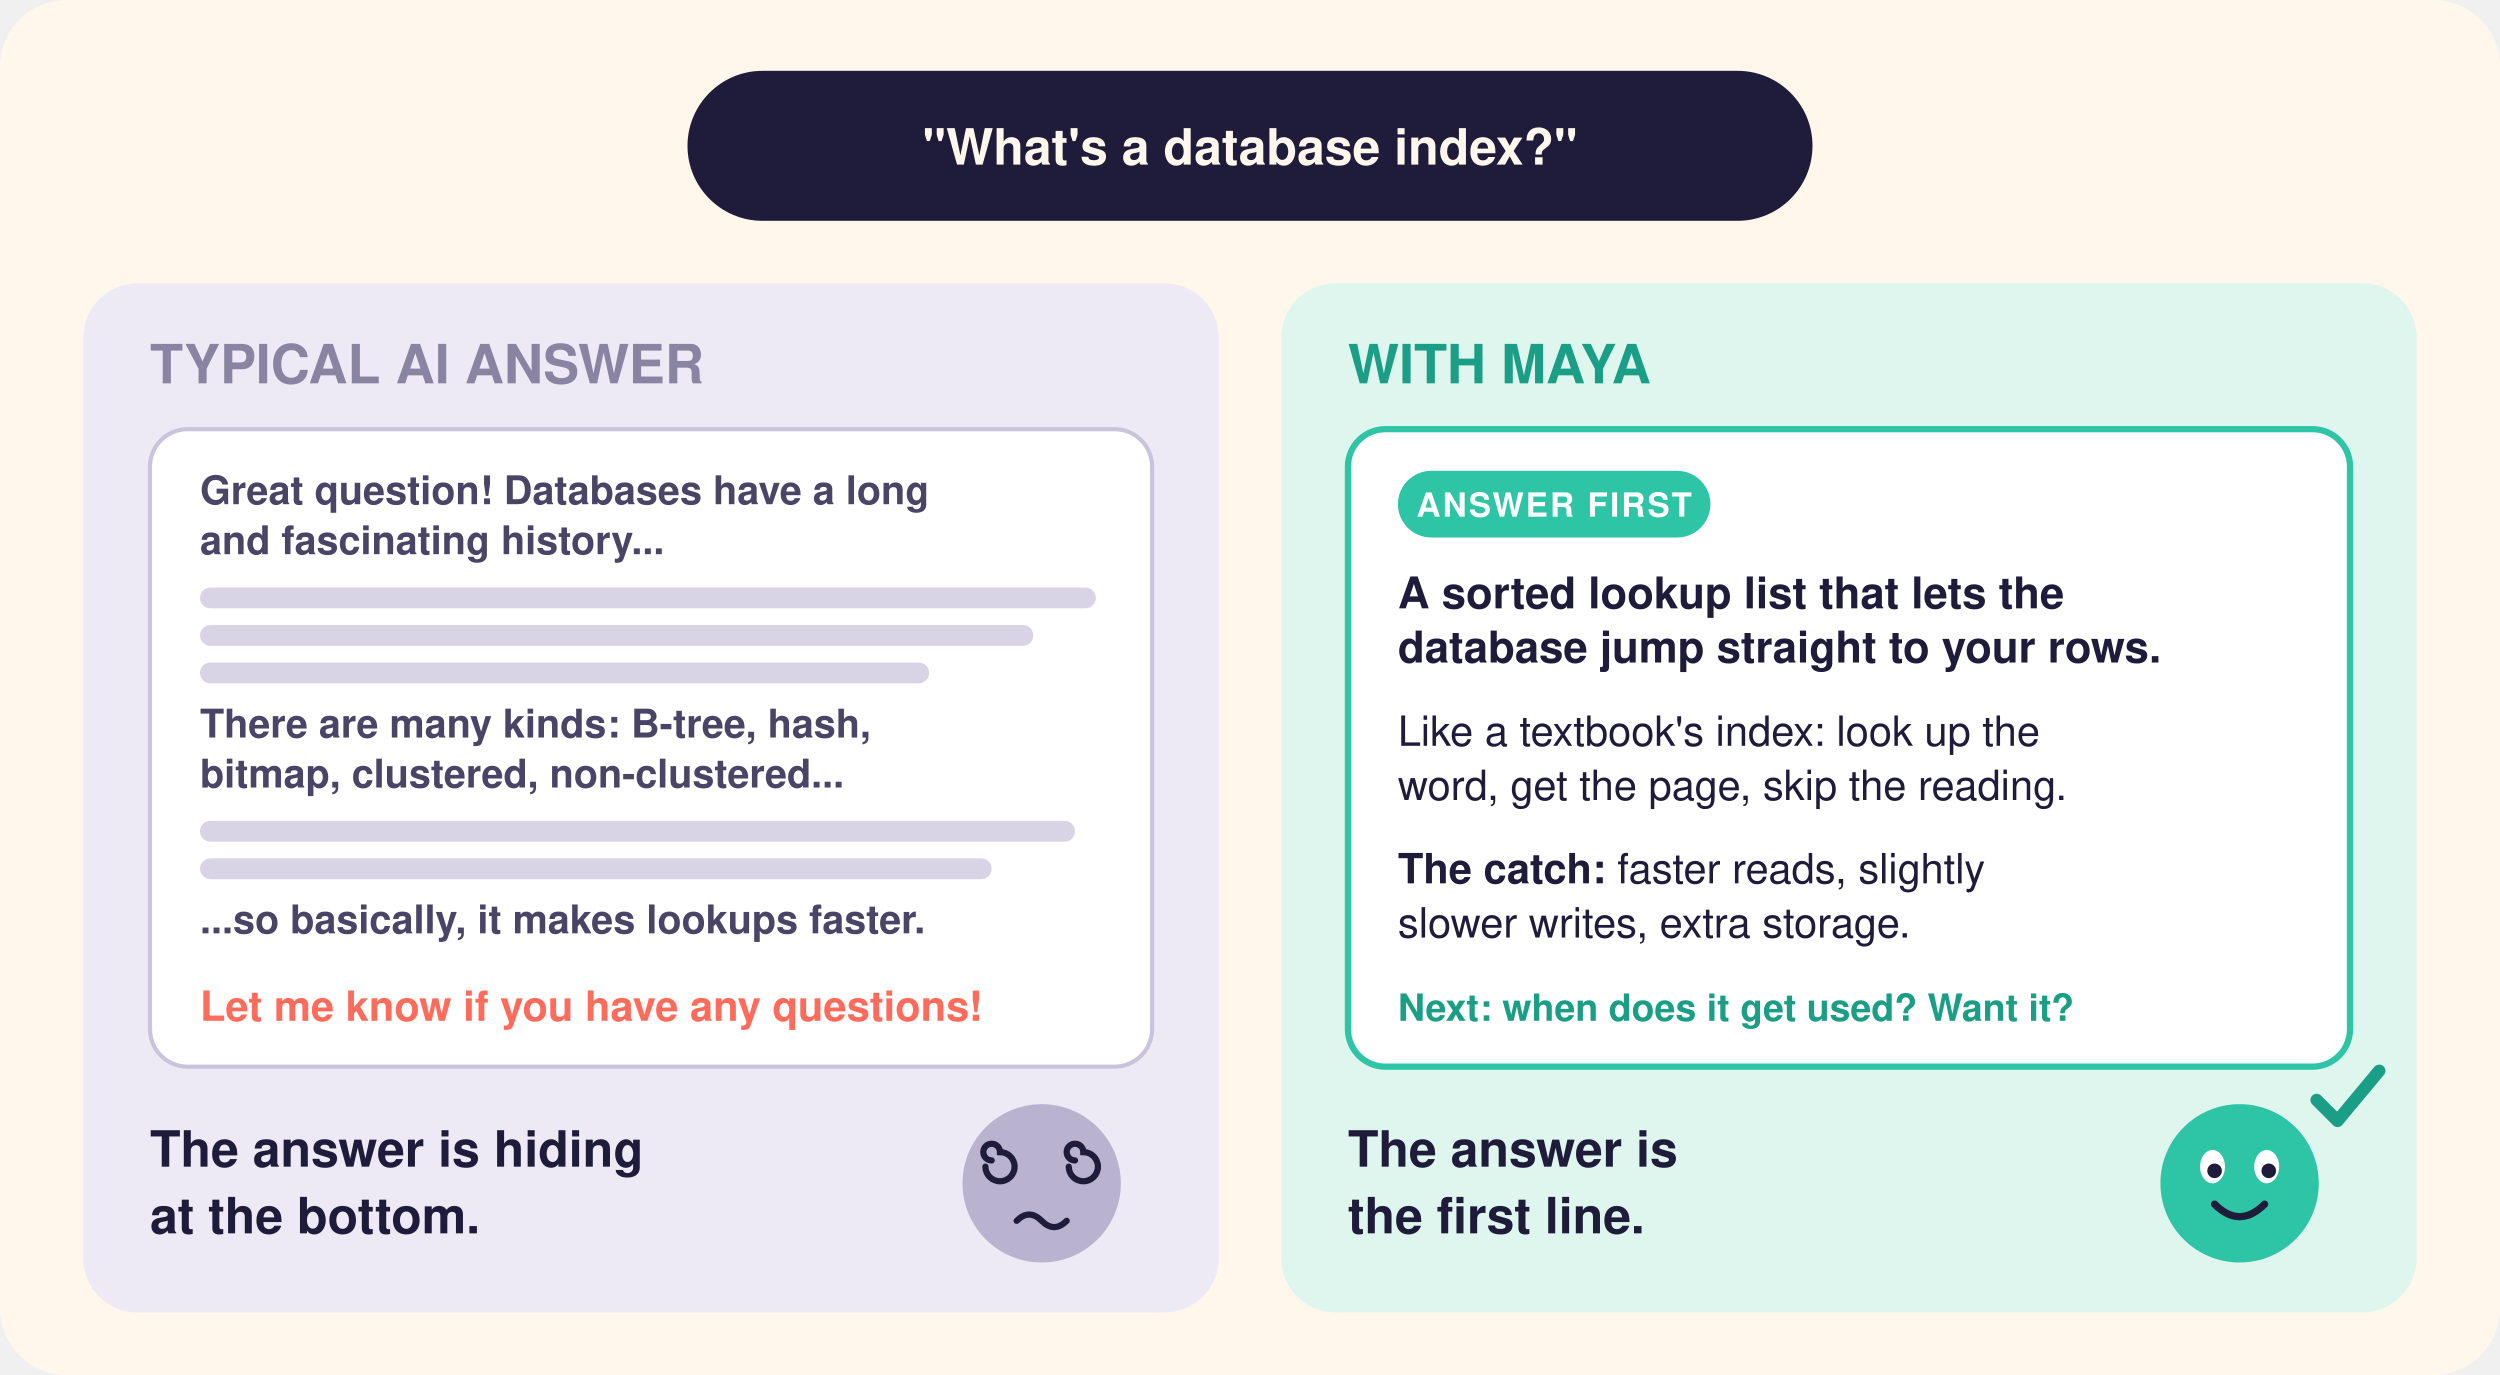
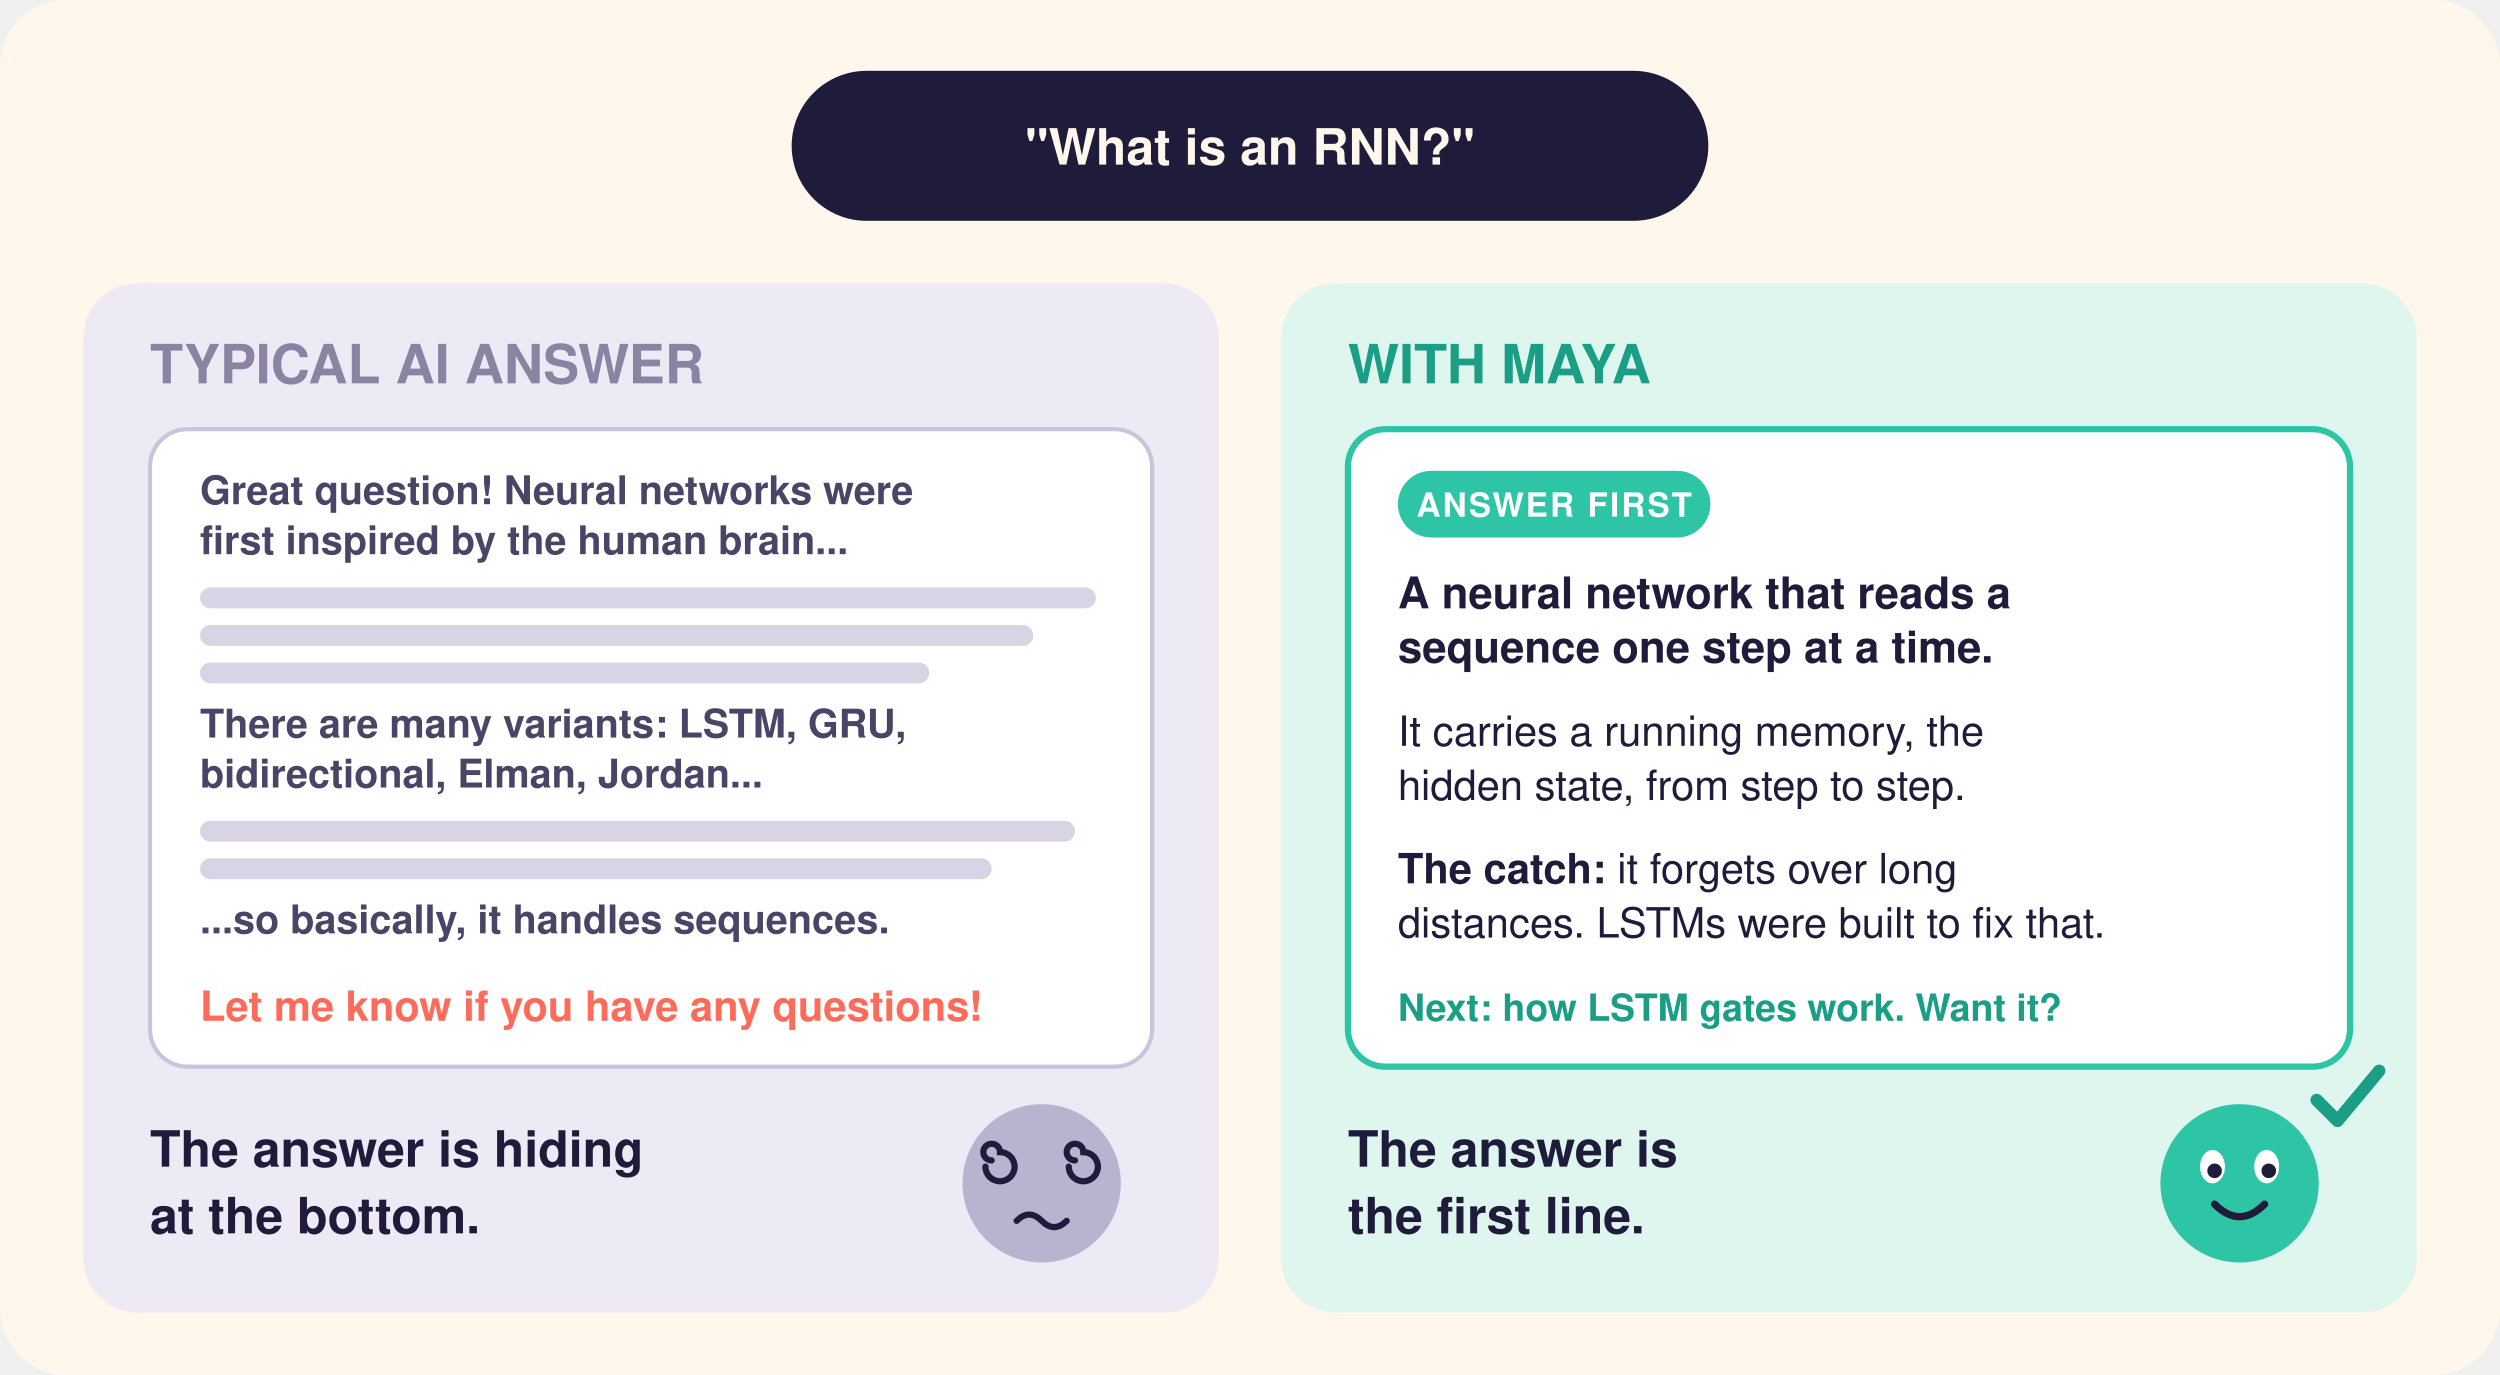
<svg xmlns="http://www.w3.org/2000/svg" width="1200" height="660" viewBox="0 0 1200 660" role="img" aria-labelledby="t">
  <style>text{font-family:'Segoe UI','Helvetica Neue',Helvetica,Arial,sans-serif}</style>
  <rect width="1200" height="660" rx="32" fill="#FFF7EC" />
-   <rect x="330" y="34" width="540" height="72" rx="36" fill="#1F1B3A" />
-   <text x="600" y="79" font-size="24" font-weight="700" fill="#FFF7EC" text-anchor="middle">"What's a database index?"</text>
+   <rect x="380" y="34" width="440" height="72" rx="36" fill="#1F1B3A" />
+   <text x="600" y="79" font-size="24" font-weight="700" fill="#FFF7EC" text-anchor="middle">"What is an RNN?"</text>
  <rect x="40" y="136" width="545" height="494" rx="26" fill="#EDEAF5" />
  <text x="72" y="184" font-size="26" font-weight="900" fill="#8A84A3">TYPICAL AI ANSWER</text>
  <rect x="72" y="206" width="481" height="306" rx="18" fill="#ffffff" stroke="#C9C4DB" stroke-width="2" />
-   <text x="96" y="242" font-size="19" font-weight="800" fill="#4A4566">Great question! Databases have a long</text>
-   <text x="96" y="266" font-size="19" font-weight="800" fill="#4A4566">and fascinating history...</text>
+   <text x="96" y="242" font-size="19" font-weight="800" fill="#4A4566">Great question! Neural networks were</text>
+   <text x="96" y="266" font-size="19" font-weight="800" fill="#4A4566">first inspired by the human brain...</text>
  <g fill="#D8D4E6">
    <rect x="96" y="282" width="430" height="10" rx="5" />
    <rect x="96" y="300" width="400" height="10" rx="5" />
    <rect x="96" y="318" width="350" height="10" rx="5" />
  </g>
-   <text x="96" y="354" font-size="19" font-weight="800" fill="#4A4566">There are many kinds: B-tree, hash,</text>
-   <text x="96" y="378" font-size="19" font-weight="800" fill="#4A4566">bitmap, clustered, non-clustered...</text>
+   <text x="96" y="354" font-size="19" font-weight="800" fill="#4A4566">There are many variants: LSTM, GRU,</text>
+   <text x="96" y="378" font-size="19" font-weight="800" fill="#4A4566">bidirectional, Elman, Jordan...</text>
  <g fill="#D8D4E6">
    <rect x="96" y="394" width="420" height="10" rx="5" />
    <rect x="96" y="412" width="380" height="10" rx="5" />
  </g>
-   <text x="96" y="448" font-size="19" font-weight="800" fill="#4A4566">...so basically, it makes lookups faster.</text>
+   <text x="96" y="448" font-size="19" font-weight="800" fill="#4A4566">...so basically, it handles sequences.</text>
  <text x="96" y="490" font-size="20" font-weight="900" fill="#FF6B5B">Let me know if you have any questions!</text>
  <circle cx="500" cy="568" r="38" fill="#B9B3CF" />
  <path d="M480 560 m-7 0 a7 7 0 1 0 7 -7 a4 4 0 1 0 -4 4" stroke="#1F1B3A" stroke-width="3" fill="none" stroke-linecap="round" />
  <path d="M520 560 m-7 0 a7 7 0 1 0 7 -7 a4 4 0 1 0 -4 4" stroke="#1F1B3A" stroke-width="3" fill="none" stroke-linecap="round" />
  <path d="M488 586 q6 -6 12 0 t12 0" stroke="#1F1B3A" stroke-width="3" fill="none" stroke-linecap="round" />
  <text x="72" y="560" font-size="24" font-weight="900" fill="#1F1B3A">The answer is hiding</text>
  <text x="72" y="592" font-size="24" font-weight="900" fill="#1F1B3A">at the bottom.</text>
  <rect x="615" y="136" width="545" height="494" rx="26" fill="#DFF6EF" />
  <text x="647" y="184" font-size="26" font-weight="900" fill="#1A9E85">WITH MAYA</text>
  <rect x="647" y="206" width="481" height="306" rx="18" fill="#ffffff" stroke="#2EC4A6" stroke-width="3" />
  <rect x="671" y="226" width="150" height="32" rx="16" fill="#2EC4A6" />
  <text x="746" y="248" font-size="16" font-weight="800" fill="#ffffff" text-anchor="middle" letter-spacing="1">ANSWER FIRST</text>
-   <text x="671" y="292" font-size="21" font-weight="900" fill="#1F1B3A">A sorted lookup list that lets the</text>
-   <text x="671" y="318" font-size="21" font-weight="900" fill="#1F1B3A">database jump straight to your rows.</text>
-   <text x="671" y="358" font-size="20" fill="#1F1B3A">Like a textbook's index: look up the</text>
-   <text x="671" y="384" font-size="20" fill="#1F1B3A">word, get the page, skip the reading.</text>
+   <text x="671" y="292" font-size="21" font-weight="900" fill="#1F1B3A">A neural network that reads a</text>
+   <text x="671" y="318" font-size="21" font-weight="900" fill="#1F1B3A">sequence one step at a time.</text>
+   <text x="671" y="358" font-size="20" fill="#1F1B3A">It carries a running memory, the</text>
+   <text x="671" y="384" font-size="20" fill="#1F1B3A">hidden state, from step to step.</text>
  <text x="671" y="424" font-size="20" fill="#1F1B3A">
-     <tspan font-weight="800">The catch:</tspan> faster reads, slightly</text>
-   <text x="671" y="450" font-size="20" fill="#1F1B3A">slower writes, extra storage.</text>
-   <text x="671" y="490" font-size="18" font-weight="700" fill="#1A9E85">Next: when does it get used? Want it?</text>
+     <tspan font-weight="800">The catch:</tspan> it forgets over long</text>
+   <text x="671" y="450" font-size="20" fill="#1F1B3A">distances. LSTMs were built to fix that.</text>
+   <text x="671" y="490" font-size="18" font-weight="700" fill="#1A9E85">Next: how LSTM gates work. Want it?</text>
  <circle cx="1075" cy="568" r="38" fill="#2EC4A6" />
  <ellipse cx="1062" cy="560" rx="6" ry="8" fill="#ffffff" />
  <ellipse cx="1088" cy="560" rx="6" ry="8" fill="#ffffff" />
  <circle cx="1063" cy="562" r="3.5" fill="#1F1B3A" />
  <circle cx="1089" cy="562" r="3.5" fill="#1F1B3A" />
  <path d="M1063 578 q12 12 24 0" stroke="#1F1B3A" stroke-width="3.5" fill="none" stroke-linecap="round" />
  <path d="M1112 528 l10 10 l20 -24" stroke="#1A9E85" stroke-width="6" fill="none" stroke-linecap="round" stroke-linejoin="round" />
  <text x="647" y="560" font-size="24" font-weight="900" fill="#1F1B3A">The answer is</text>
  <text x="647" y="592" font-size="24" font-weight="900" fill="#1F1B3A">the first line.</text>
</svg>
